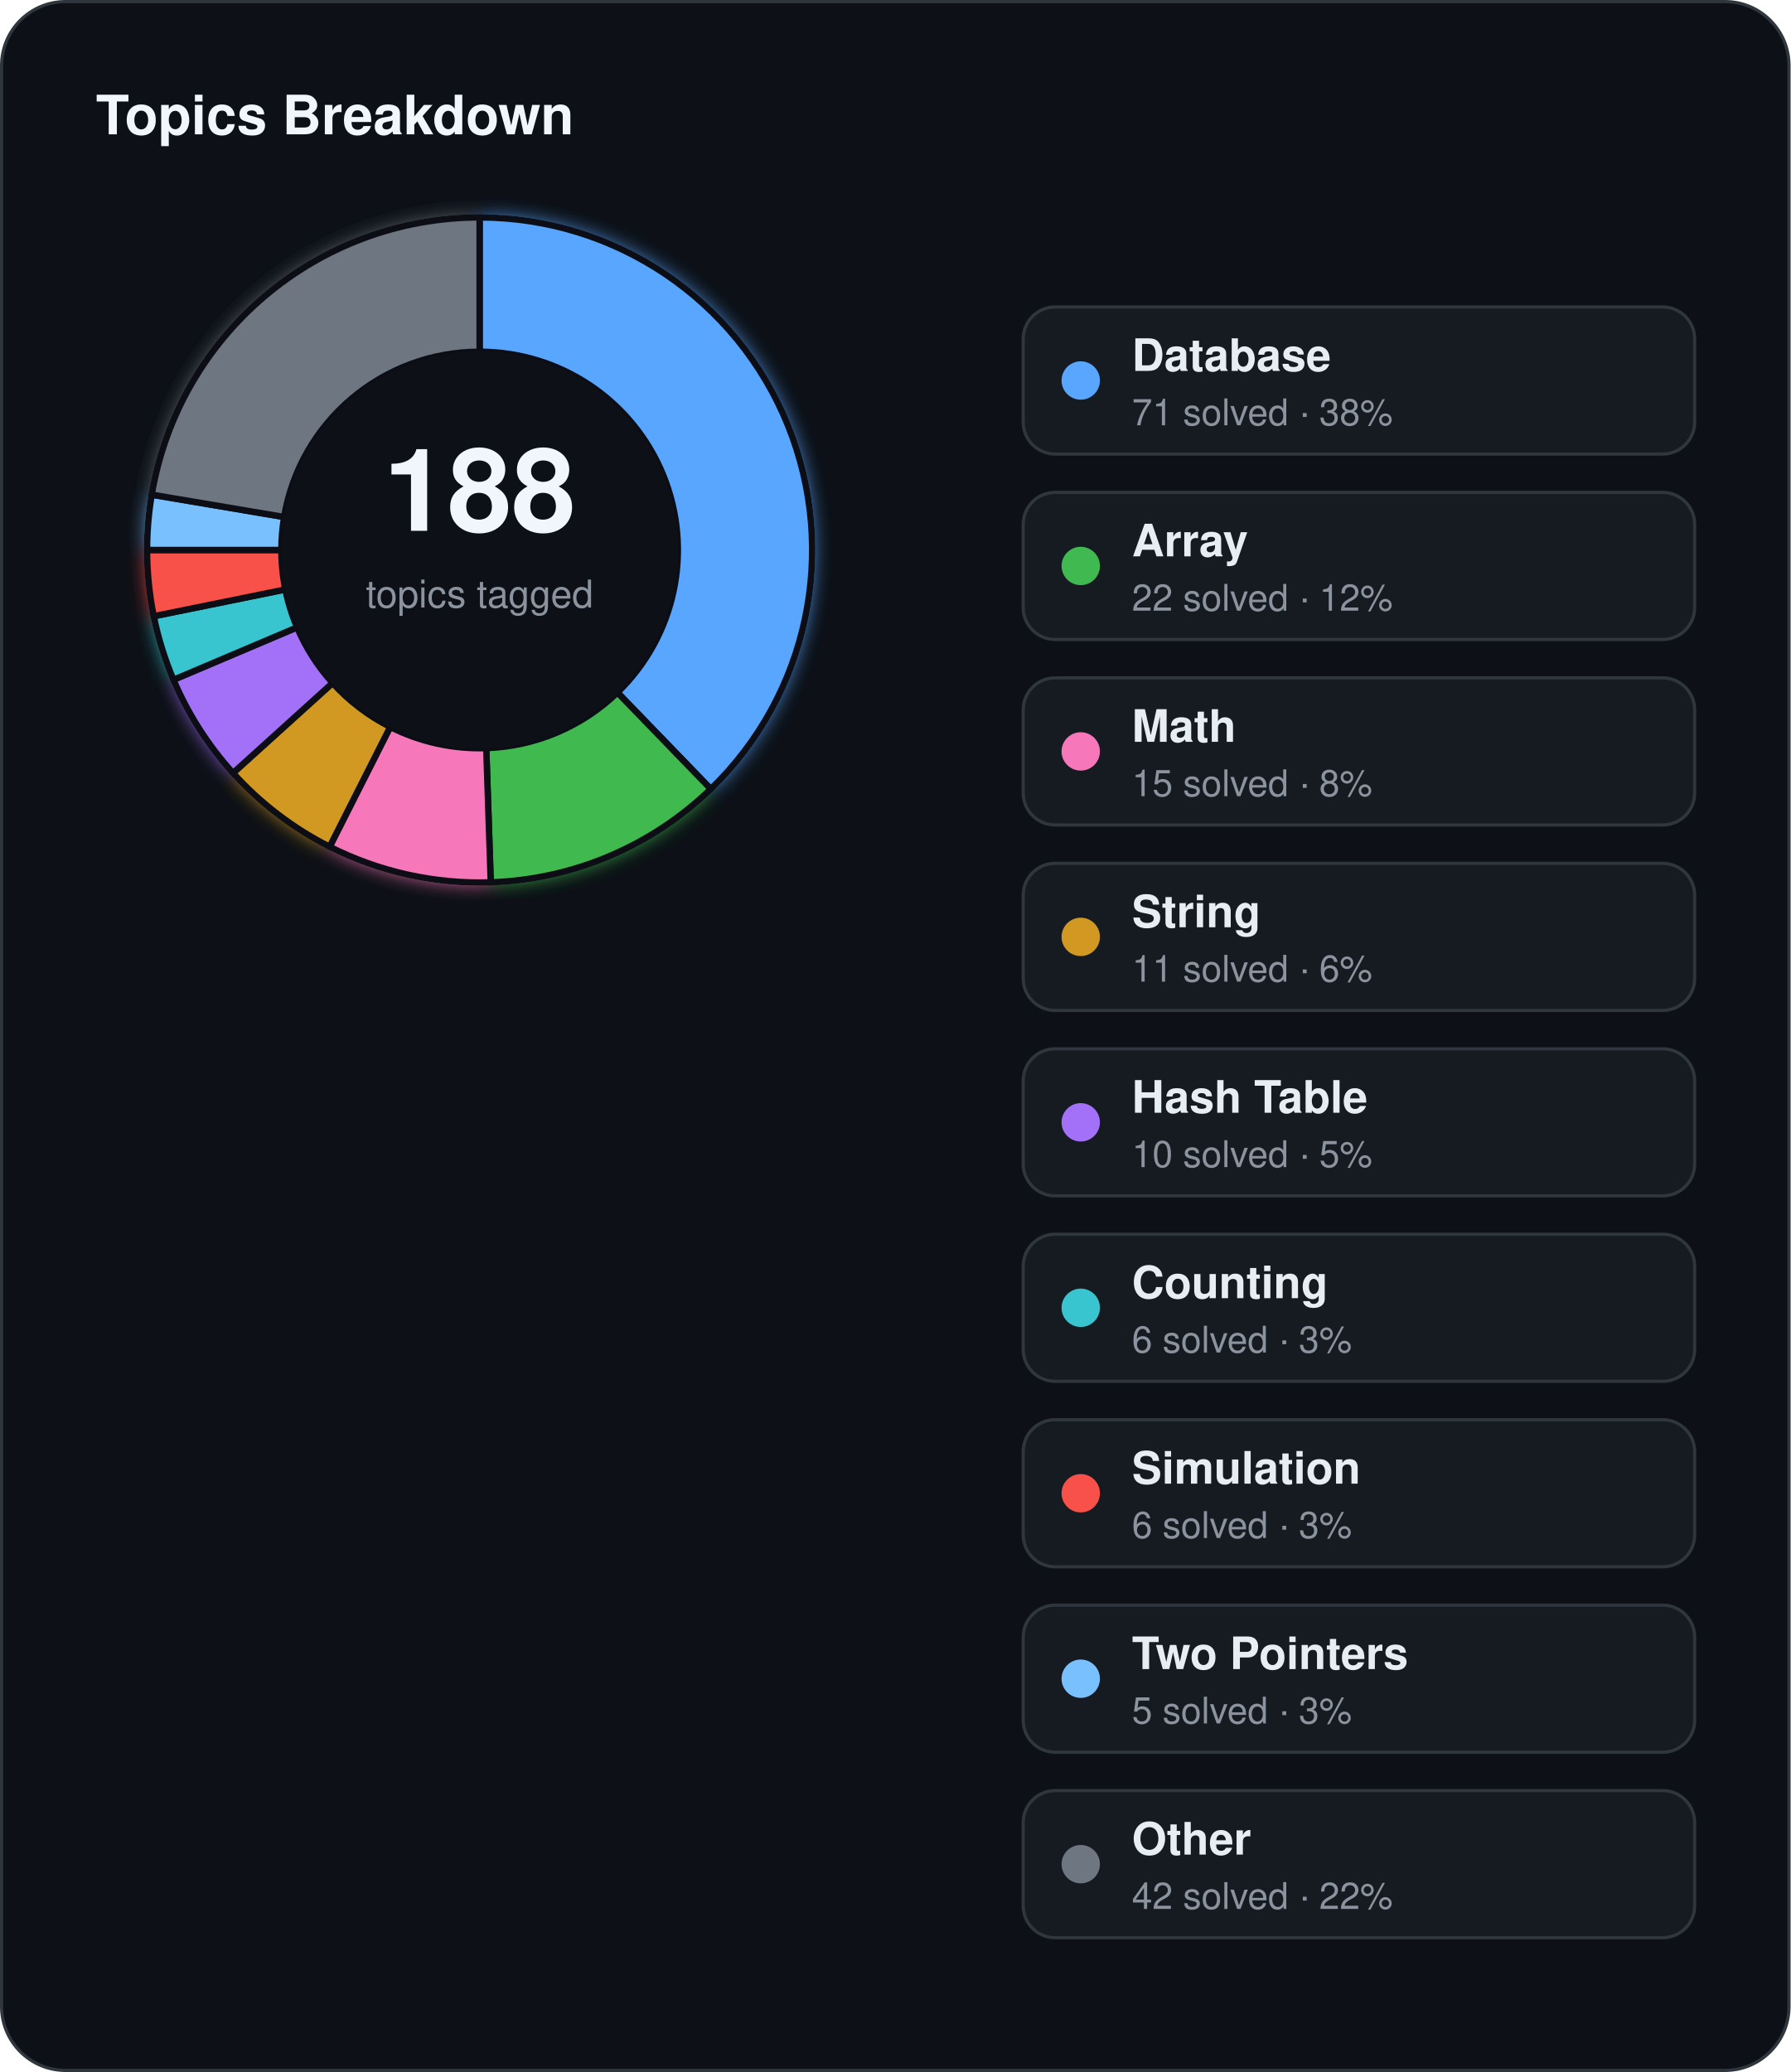
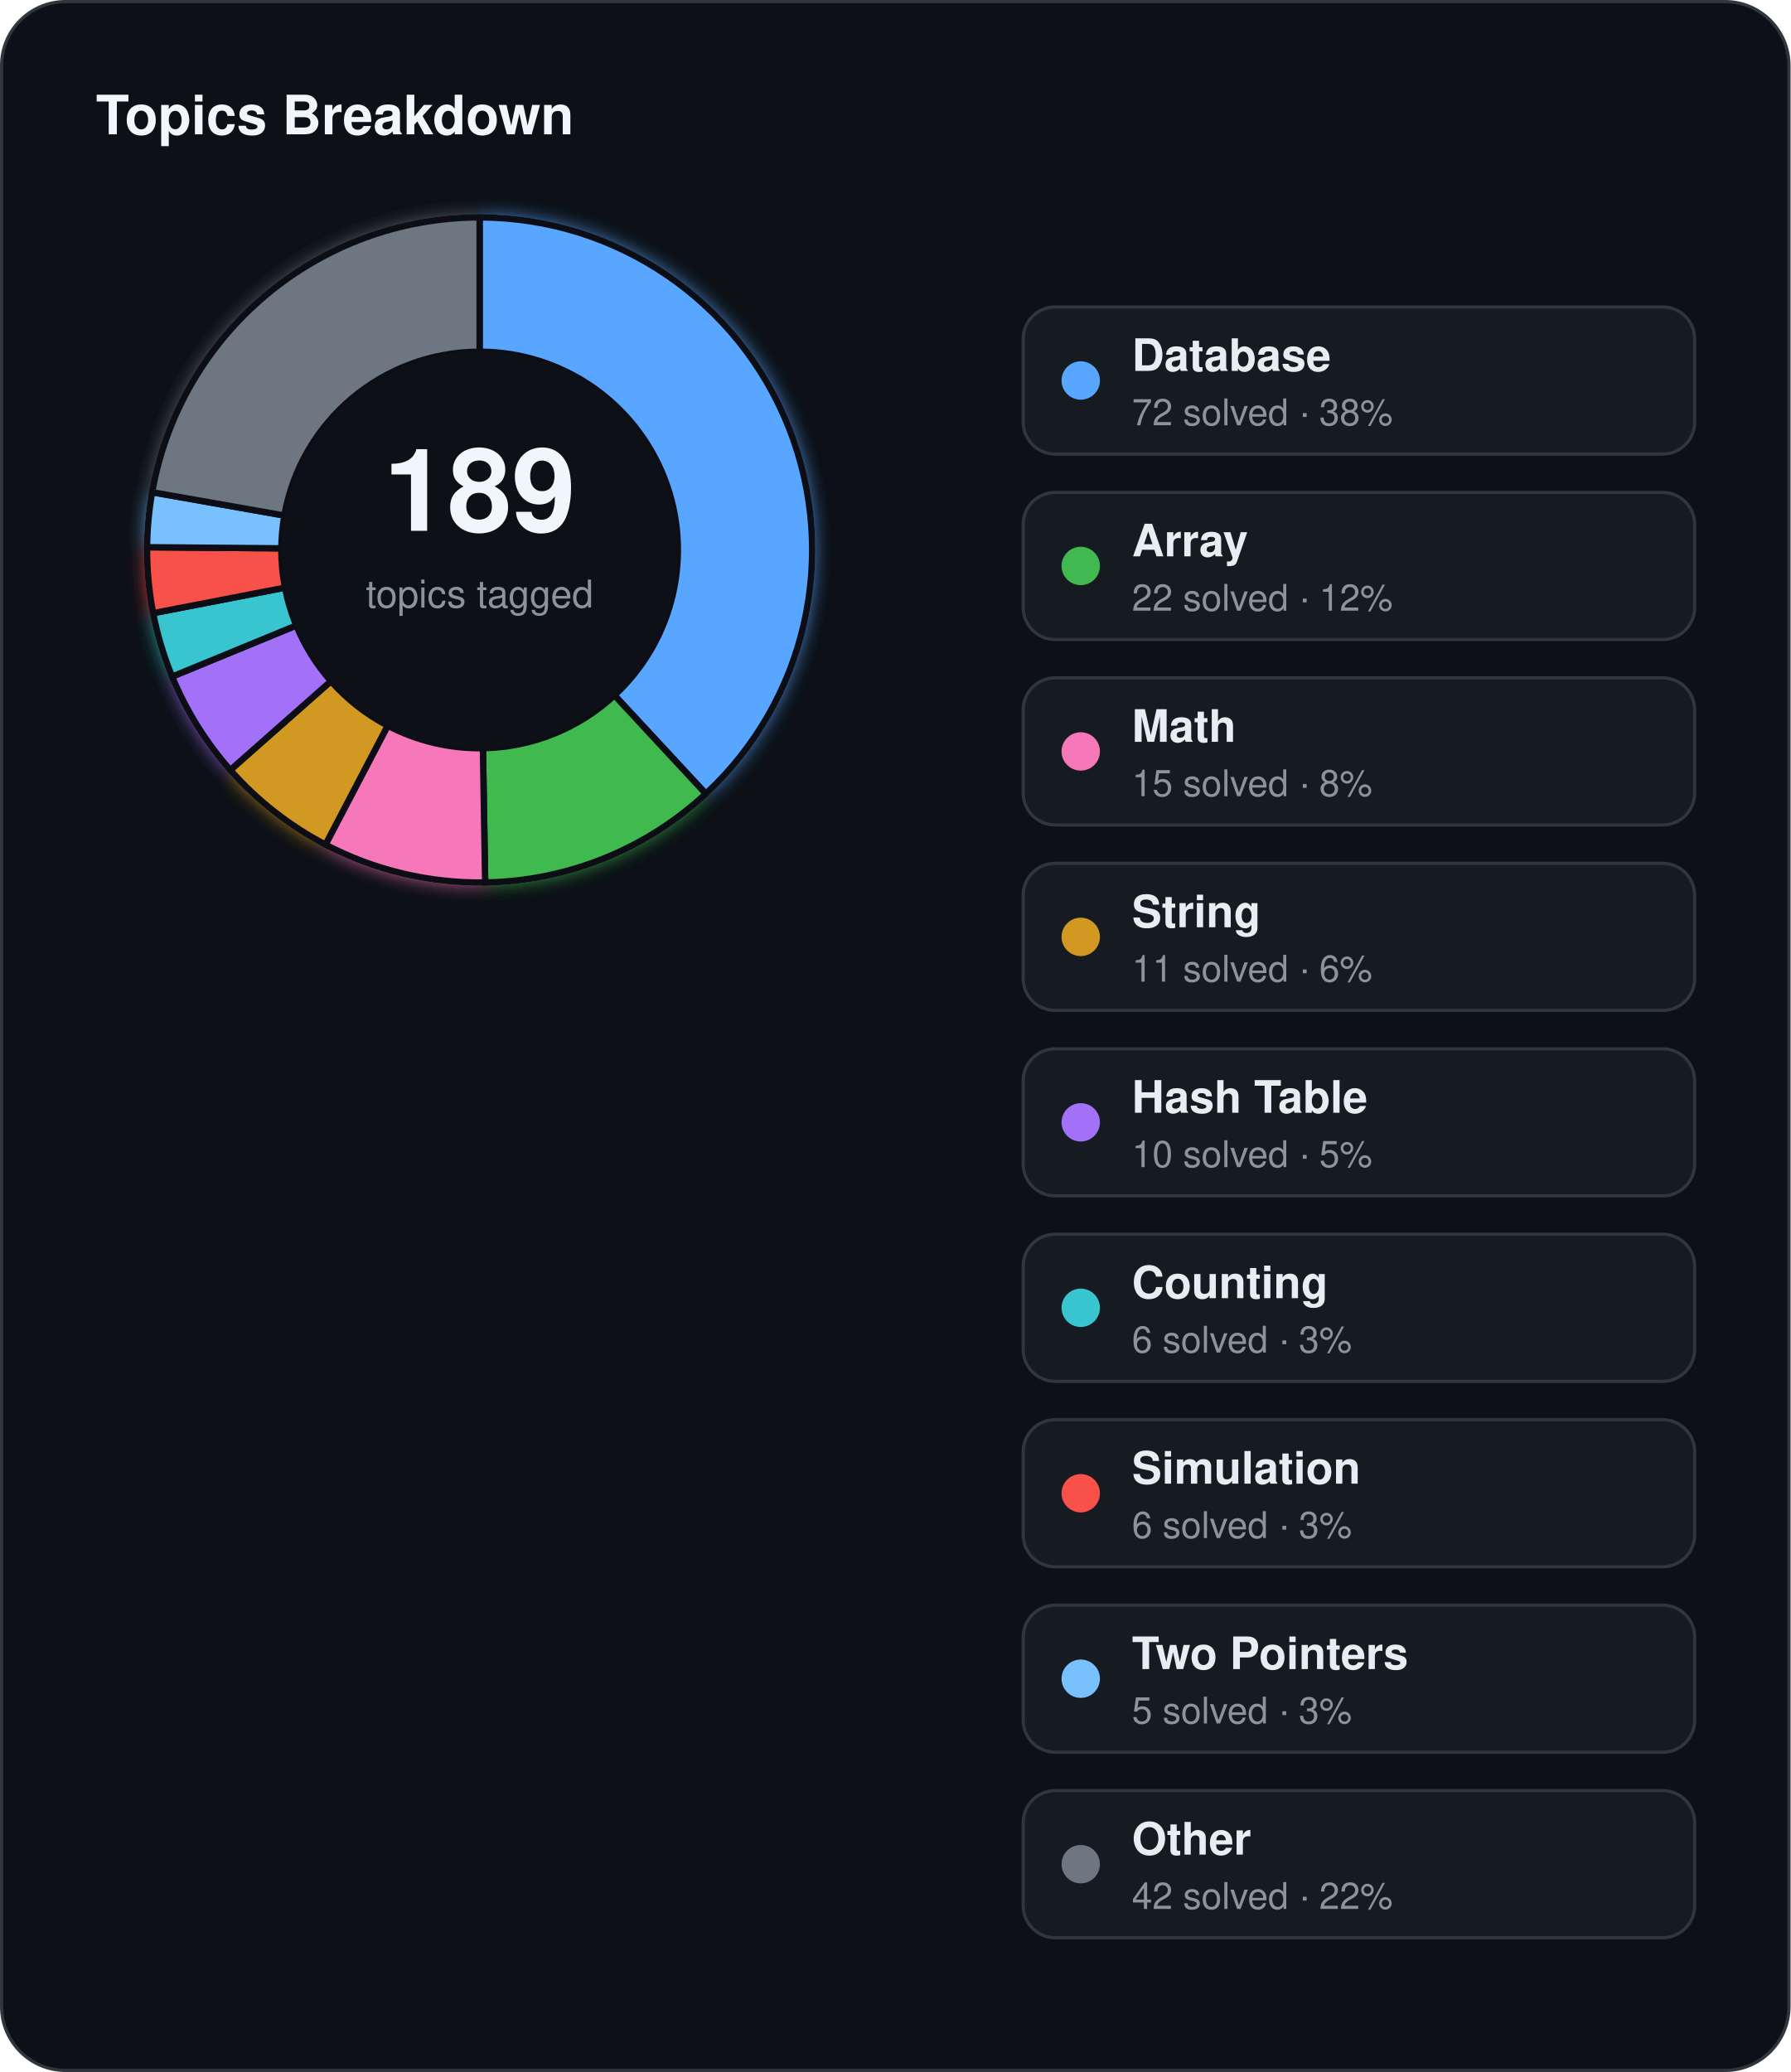
<svg xmlns="http://www.w3.org/2000/svg" width="560" height="648" viewBox="0 0 560 648">
  <defs>
    <filter id="topics-glow" x="-60%" y="-60%" width="220%" height="220%">
      <feGaussianBlur stdDeviation="3" result="blur" />
      <feMerge>
        <feMergeNode in="blur" />
        <feMergeNode in="SourceGraphic" />
      </feMerge>
    </filter>
  </defs>
  <rect x="0.5" y="0.5" width="559" height="647" rx="20" fill="#0d1117" stroke="#30363d" stroke-width="1" />
  <text x="30" y="42" fill="#f0f6fc" font-family="Segoe UI, Helvetica, Arial, sans-serif" font-size="17" font-weight="700">Topics Breakdown</text>
  <g filter="url(#topics-glow)">
-     <path d="M 150.00,68.00 A 104,104 0 0 1 222.30,246.76 L 193.10,216.57 A 62,62 0 0 0 150.00,110.00 Z" fill="#58a6ff" stroke="#0d1117" stroke-width="2" />
-     <path d="M 222.30,246.76 A 104,104 0 0 1 153.48,275.94 L 152.07,233.97 A 62,62 0 0 0 193.10,216.57 Z" fill="#3fb950" stroke="#0d1117" stroke-width="2" />
-     <path d="M 153.48,275.94 A 104,104 0 0 1 103.09,264.82 L 122.04,227.34 A 62,62 0 0 0 152.07,233.97 Z" fill="#f778ba" stroke="#0d1117" stroke-width="2" />
-     <path d="M 103.09,264.82 A 104,104 0 0 1 72.87,241.76 L 104.02,213.59 A 62,62 0 0 0 122.04,227.34 Z" fill="#d29922" stroke="#0d1117" stroke-width="2" />
-     <path d="M 72.87,241.76 A 104,104 0 0 1 54.25,212.60 L 92.92,196.20 A 62,62 0 0 0 104.02,213.59 Z" fill="#a371f7" stroke="#0d1117" stroke-width="2" />
-     <path d="M 54.25,212.60 A 104,104 0 0 1 48.08,192.72 L 89.24,184.35 A 62,62 0 0 0 92.92,196.20 Z" fill="#39c5cf" stroke="#0d1117" stroke-width="2" />
-     <path d="M 48.08,192.72 A 104,104 0 0 1 46.00,172.00 L 88.00,172.00 A 62,62 0 0 0 89.24,184.35 Z" fill="#f85149" stroke="#0d1117" stroke-width="2" />
-     <path d="M 46.00,172.00 A 104,104 0 0 1 47.45,154.70 L 88.86,161.69 A 62,62 0 0 0 88.00,172.00 Z" fill="#79c0ff" stroke="#0d1117" stroke-width="2" />
-     <path d="M 47.45,154.70 A 104,104 0 0 1 150.00,68.00 L 150.00,110.00 A 62,62 0 0 0 88.86,161.69 Z" fill="#6e7681" stroke="#0d1117" stroke-width="2" />
+     <path d="M 150.00,68.00 A 104,104 0 0 1 220.74,248.24 L 192.17,217.45 A 62,62 0 0 0 150.00,110.00 Z" fill="#58a6ff" stroke="#0d1117" stroke-width="2" />
+     <path d="M 220.74,248.24 A 104,104 0 0 1 151.73,275.99 L 151.03,233.99 A 62,62 0 0 0 192.17,217.45 Z" fill="#3fb950" stroke="#0d1117" stroke-width="2" />
+     <path d="M 151.73,275.99 A 104,104 0 0 1 101.79,264.15 L 121.26,226.94 A 62,62 0 0 0 151.03,233.99 Z" fill="#f778ba" stroke="#0d1117" stroke-width="2" />
+     <path d="M 101.79,264.15 A 104,104 0 0 1 72.02,240.82 L 103.51,213.02 A 62,62 0 0 0 121.26,226.94 Z" fill="#d29922" stroke="#0d1117" stroke-width="2" />
+     <path d="M 72.02,240.82 A 104,104 0 0 1 53.83,211.60 L 92.67,195.61 A 62,62 0 0 0 103.51,213.02 Z" fill="#a371f7" stroke="#0d1117" stroke-width="2" />
+     <path d="M 53.83,211.60 A 104,104 0 0 1 47.89,191.76 L 89.13,183.78 A 62,62 0 0 0 92.67,195.61 Z" fill="#39c5cf" stroke="#0d1117" stroke-width="2" />
+     <path d="M 47.89,191.76 A 104,104 0 0 1 46.00,171.14 L 88.00,171.48 A 62,62 0 0 0 89.13,183.78 Z" fill="#f85149" stroke="#0d1117" stroke-width="2" />
+     <path d="M 46.00,171.14 A 104,104 0 0 1 47.58,153.94 L 88.94,161.23 A 62,62 0 0 0 88.00,171.48 Z" fill="#79c0ff" stroke="#0d1117" stroke-width="2" />
+     <path d="M 47.58,153.94 A 104,104 0 0 1 150.00,68.00 L 150.00,110.00 A 62,62 0 0 0 88.94,161.23 Z" fill="#6e7681" stroke="#0d1117" stroke-width="2" />
  </g>
  <circle cx="150" cy="172" r="62" fill="#0d1117" />
-   <text x="150" y="166" text-anchor="middle" fill="#f0f6fc" font-family="Segoe UI, Helvetica, Arial, sans-serif" font-size="36" font-weight="700">188</text>
+   <text x="150" y="166" text-anchor="middle" fill="#f0f6fc" font-family="Segoe UI, Helvetica, Arial, sans-serif" font-size="36" font-weight="700">189</text>
  <text x="150" y="190" text-anchor="middle" fill="#8b949e" font-family="Segoe UI, Helvetica, Arial, sans-serif" font-size="12">topics tagged</text>
  <rect x="320" y="96" width="210" height="46" rx="10" fill="#161b22" stroke="#30363d" stroke-width="1" />
  <circle cx="338" cy="119" r="6" fill="#58a6ff" />
  <text x="354" y="116" fill="#e6edf3" font-family="Segoe UI, Helvetica, Arial, sans-serif" font-size="14" font-weight="600">Database</text>
-   <text x="354" y="133" fill="#8b949e" font-family="Segoe UI, Helvetica, Arial, sans-serif" font-size="11.5">71 solved · 38%</text>
+   <text x="354" y="133" fill="#8b949e" font-family="Segoe UI, Helvetica, Arial, sans-serif" font-size="11.5">72 solved · 38%</text>
  <rect x="320" y="154" width="210" height="46" rx="10" fill="#161b22" stroke="#30363d" stroke-width="1" />
  <circle cx="338" cy="177" r="6" fill="#3fb950" />
  <text x="354" y="174" fill="#e6edf3" font-family="Segoe UI, Helvetica, Arial, sans-serif" font-size="14" font-weight="600">Array</text>
  <text x="354" y="191" fill="#8b949e" font-family="Segoe UI, Helvetica, Arial, sans-serif" font-size="11.5">22 solved · 12%</text>
  <rect x="320" y="212" width="210" height="46" rx="10" fill="#161b22" stroke="#30363d" stroke-width="1" />
  <circle cx="338" cy="235" r="6" fill="#f778ba" />
  <text x="354" y="232" fill="#e6edf3" font-family="Segoe UI, Helvetica, Arial, sans-serif" font-size="14" font-weight="600">Math</text>
  <text x="354" y="249" fill="#8b949e" font-family="Segoe UI, Helvetica, Arial, sans-serif" font-size="11.5">15 solved · 8%</text>
  <rect x="320" y="270" width="210" height="46" rx="10" fill="#161b22" stroke="#30363d" stroke-width="1" />
  <circle cx="338" cy="293" r="6" fill="#d29922" />
  <text x="354" y="290" fill="#e6edf3" font-family="Segoe UI, Helvetica, Arial, sans-serif" font-size="14" font-weight="600">String</text>
  <text x="354" y="307" fill="#8b949e" font-family="Segoe UI, Helvetica, Arial, sans-serif" font-size="11.5">11 solved · 6%</text>
  <rect x="320" y="328" width="210" height="46" rx="10" fill="#161b22" stroke="#30363d" stroke-width="1" />
  <circle cx="338" cy="351" r="6" fill="#a371f7" />
  <text x="354" y="348" fill="#e6edf3" font-family="Segoe UI, Helvetica, Arial, sans-serif" font-size="14" font-weight="600">Hash Table</text>
  <text x="354" y="365" fill="#8b949e" font-family="Segoe UI, Helvetica, Arial, sans-serif" font-size="11.5">10 solved · 5%</text>
  <rect x="320" y="386" width="210" height="46" rx="10" fill="#161b22" stroke="#30363d" stroke-width="1" />
  <circle cx="338" cy="409" r="6" fill="#39c5cf" />
  <text x="354" y="406" fill="#e6edf3" font-family="Segoe UI, Helvetica, Arial, sans-serif" font-size="14" font-weight="600">Counting</text>
  <text x="354" y="423" fill="#8b949e" font-family="Segoe UI, Helvetica, Arial, sans-serif" font-size="11.5">6 solved · 3%</text>
  <rect x="320" y="444" width="210" height="46" rx="10" fill="#161b22" stroke="#30363d" stroke-width="1" />
  <circle cx="338" cy="467" r="6" fill="#f85149" />
  <text x="354" y="464" fill="#e6edf3" font-family="Segoe UI, Helvetica, Arial, sans-serif" font-size="14" font-weight="600">Simulation</text>
  <text x="354" y="481" fill="#8b949e" font-family="Segoe UI, Helvetica, Arial, sans-serif" font-size="11.5">6 solved · 3%</text>
  <rect x="320" y="502" width="210" height="46" rx="10" fill="#161b22" stroke="#30363d" stroke-width="1" />
  <circle cx="338" cy="525" r="6" fill="#79c0ff" />
  <text x="354" y="522" fill="#e6edf3" font-family="Segoe UI, Helvetica, Arial, sans-serif" font-size="14" font-weight="600">Two Pointers</text>
  <text x="354" y="539" fill="#8b949e" font-family="Segoe UI, Helvetica, Arial, sans-serif" font-size="11.5">5 solved · 3%</text>
  <rect x="320" y="560" width="210" height="46" rx="10" fill="#161b22" stroke="#30363d" stroke-width="1" />
  <circle cx="338" cy="583" r="6" fill="#6e7681" />
  <text x="354" y="580" fill="#e6edf3" font-family="Segoe UI, Helvetica, Arial, sans-serif" font-size="14" font-weight="600">Other</text>
  <text x="354" y="597" fill="#8b949e" font-family="Segoe UI, Helvetica, Arial, sans-serif" font-size="11.5">42 solved · 22%</text>
</svg>
